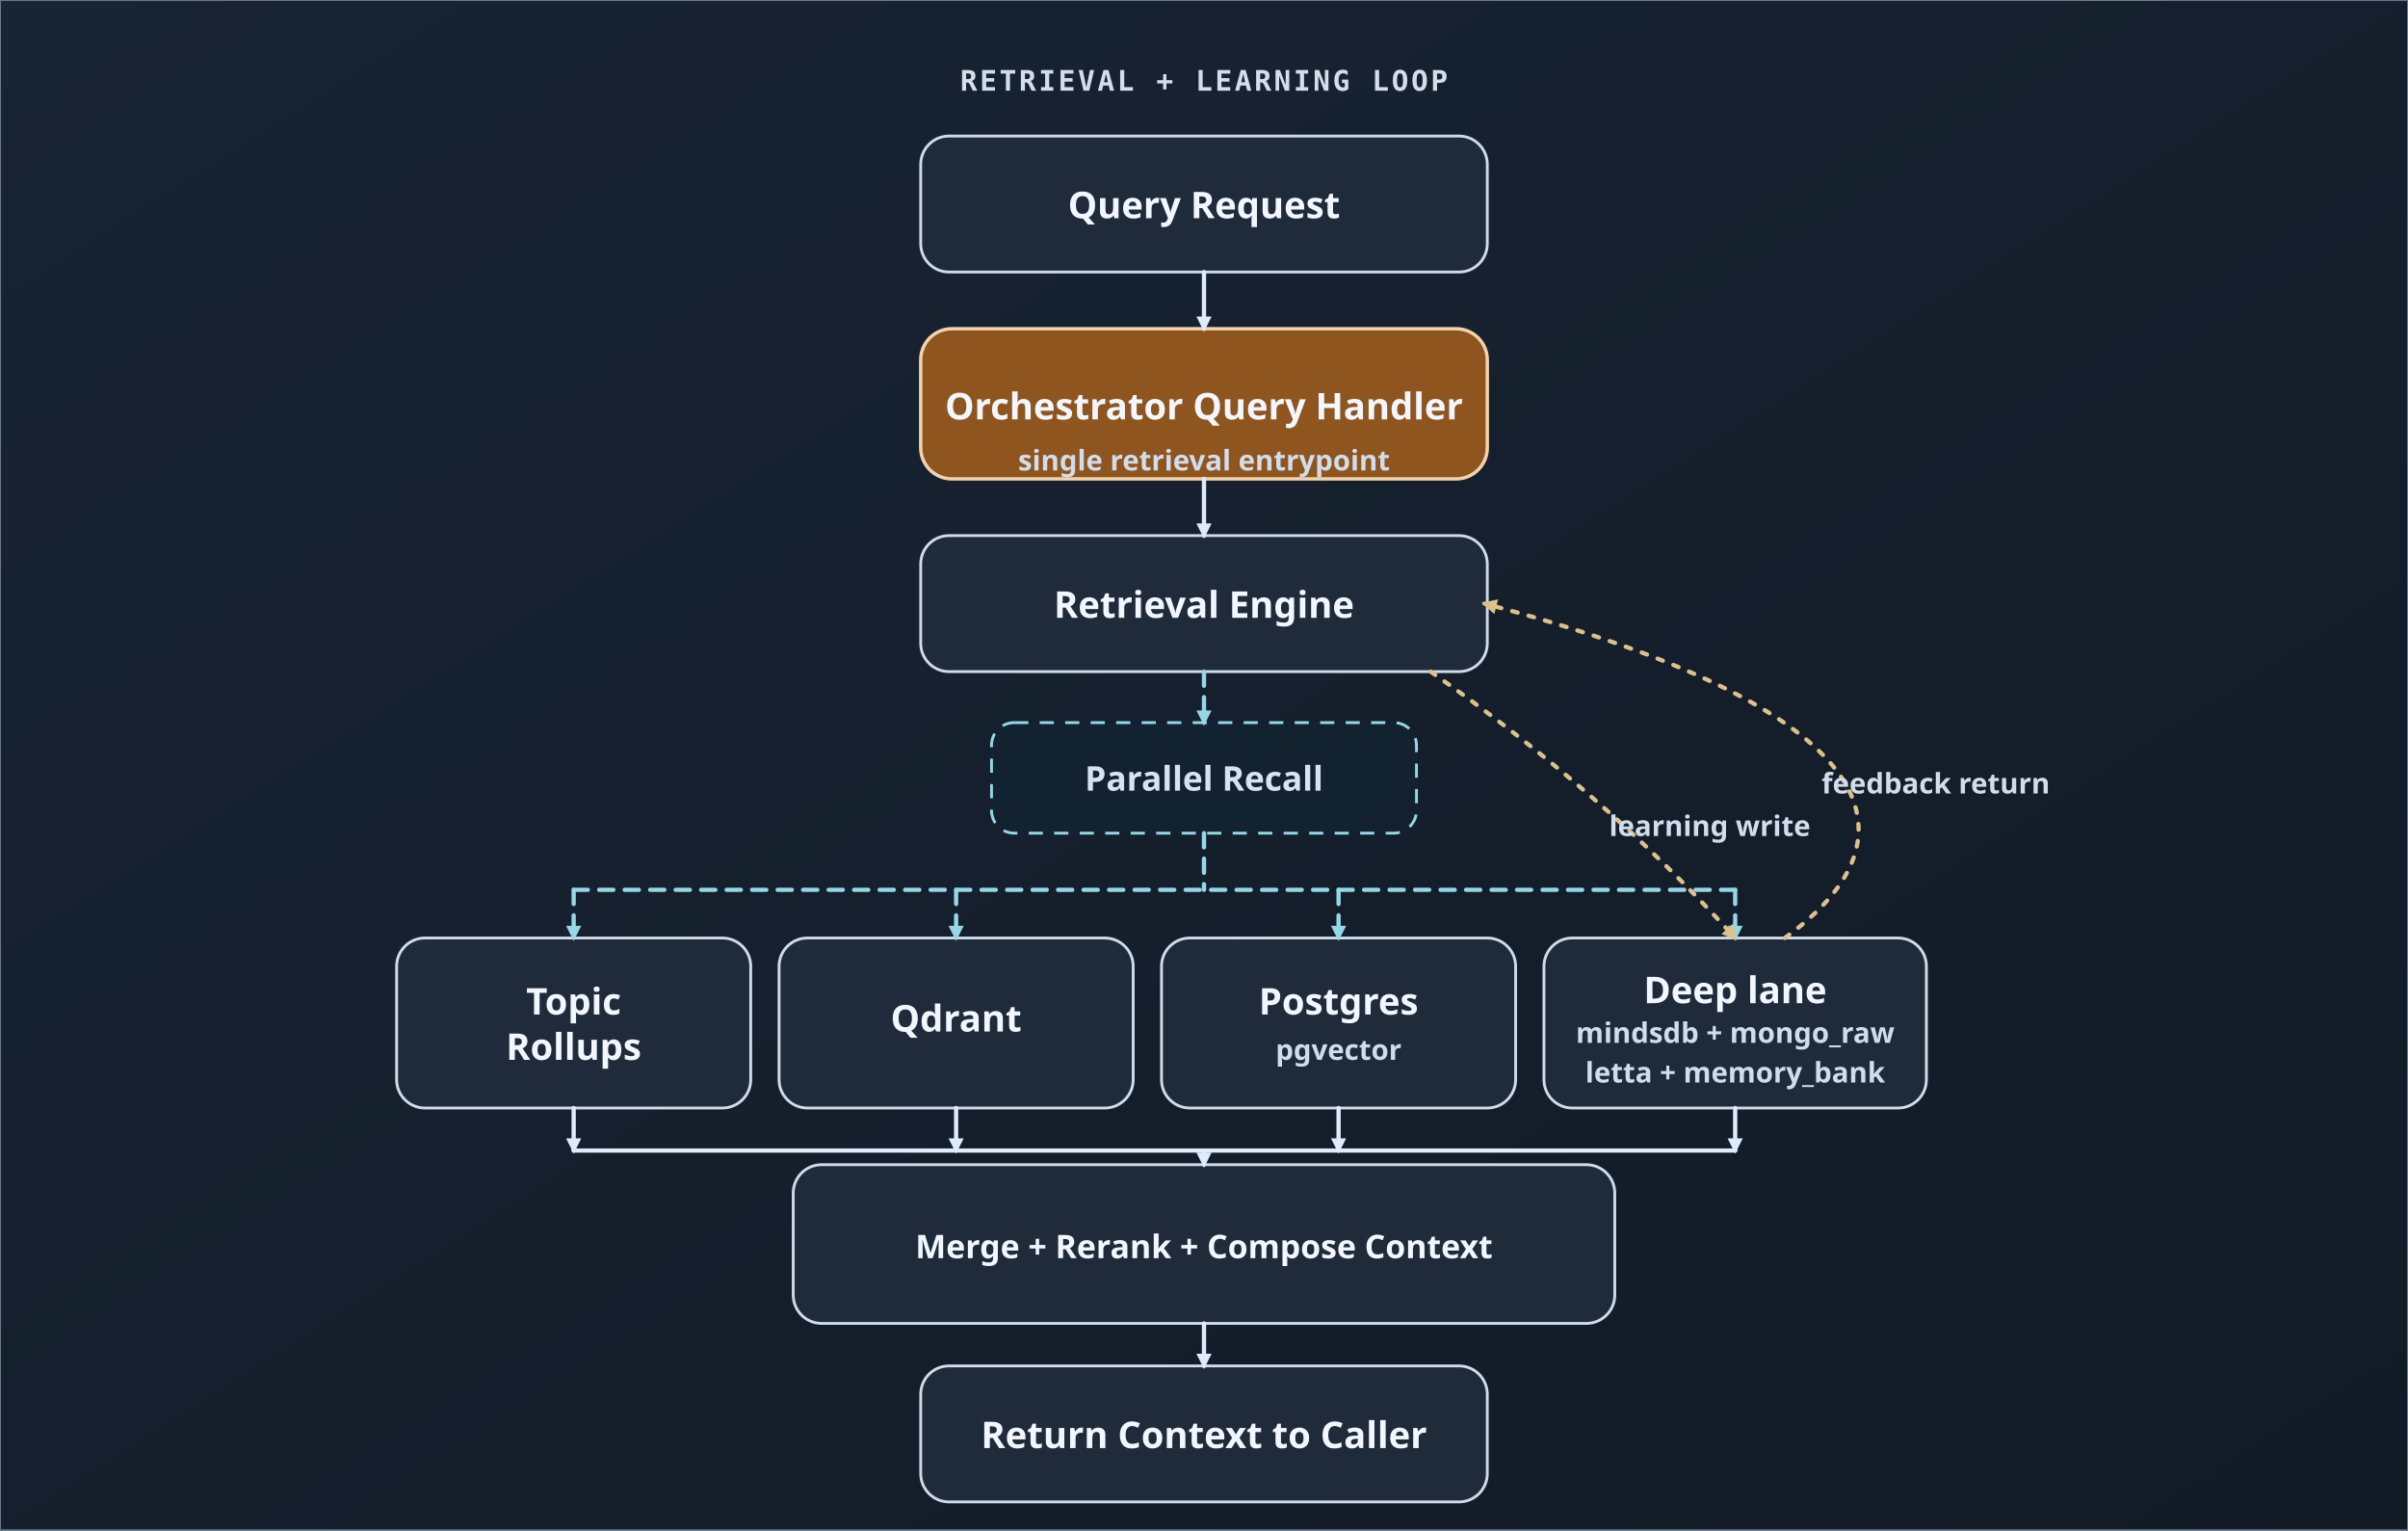
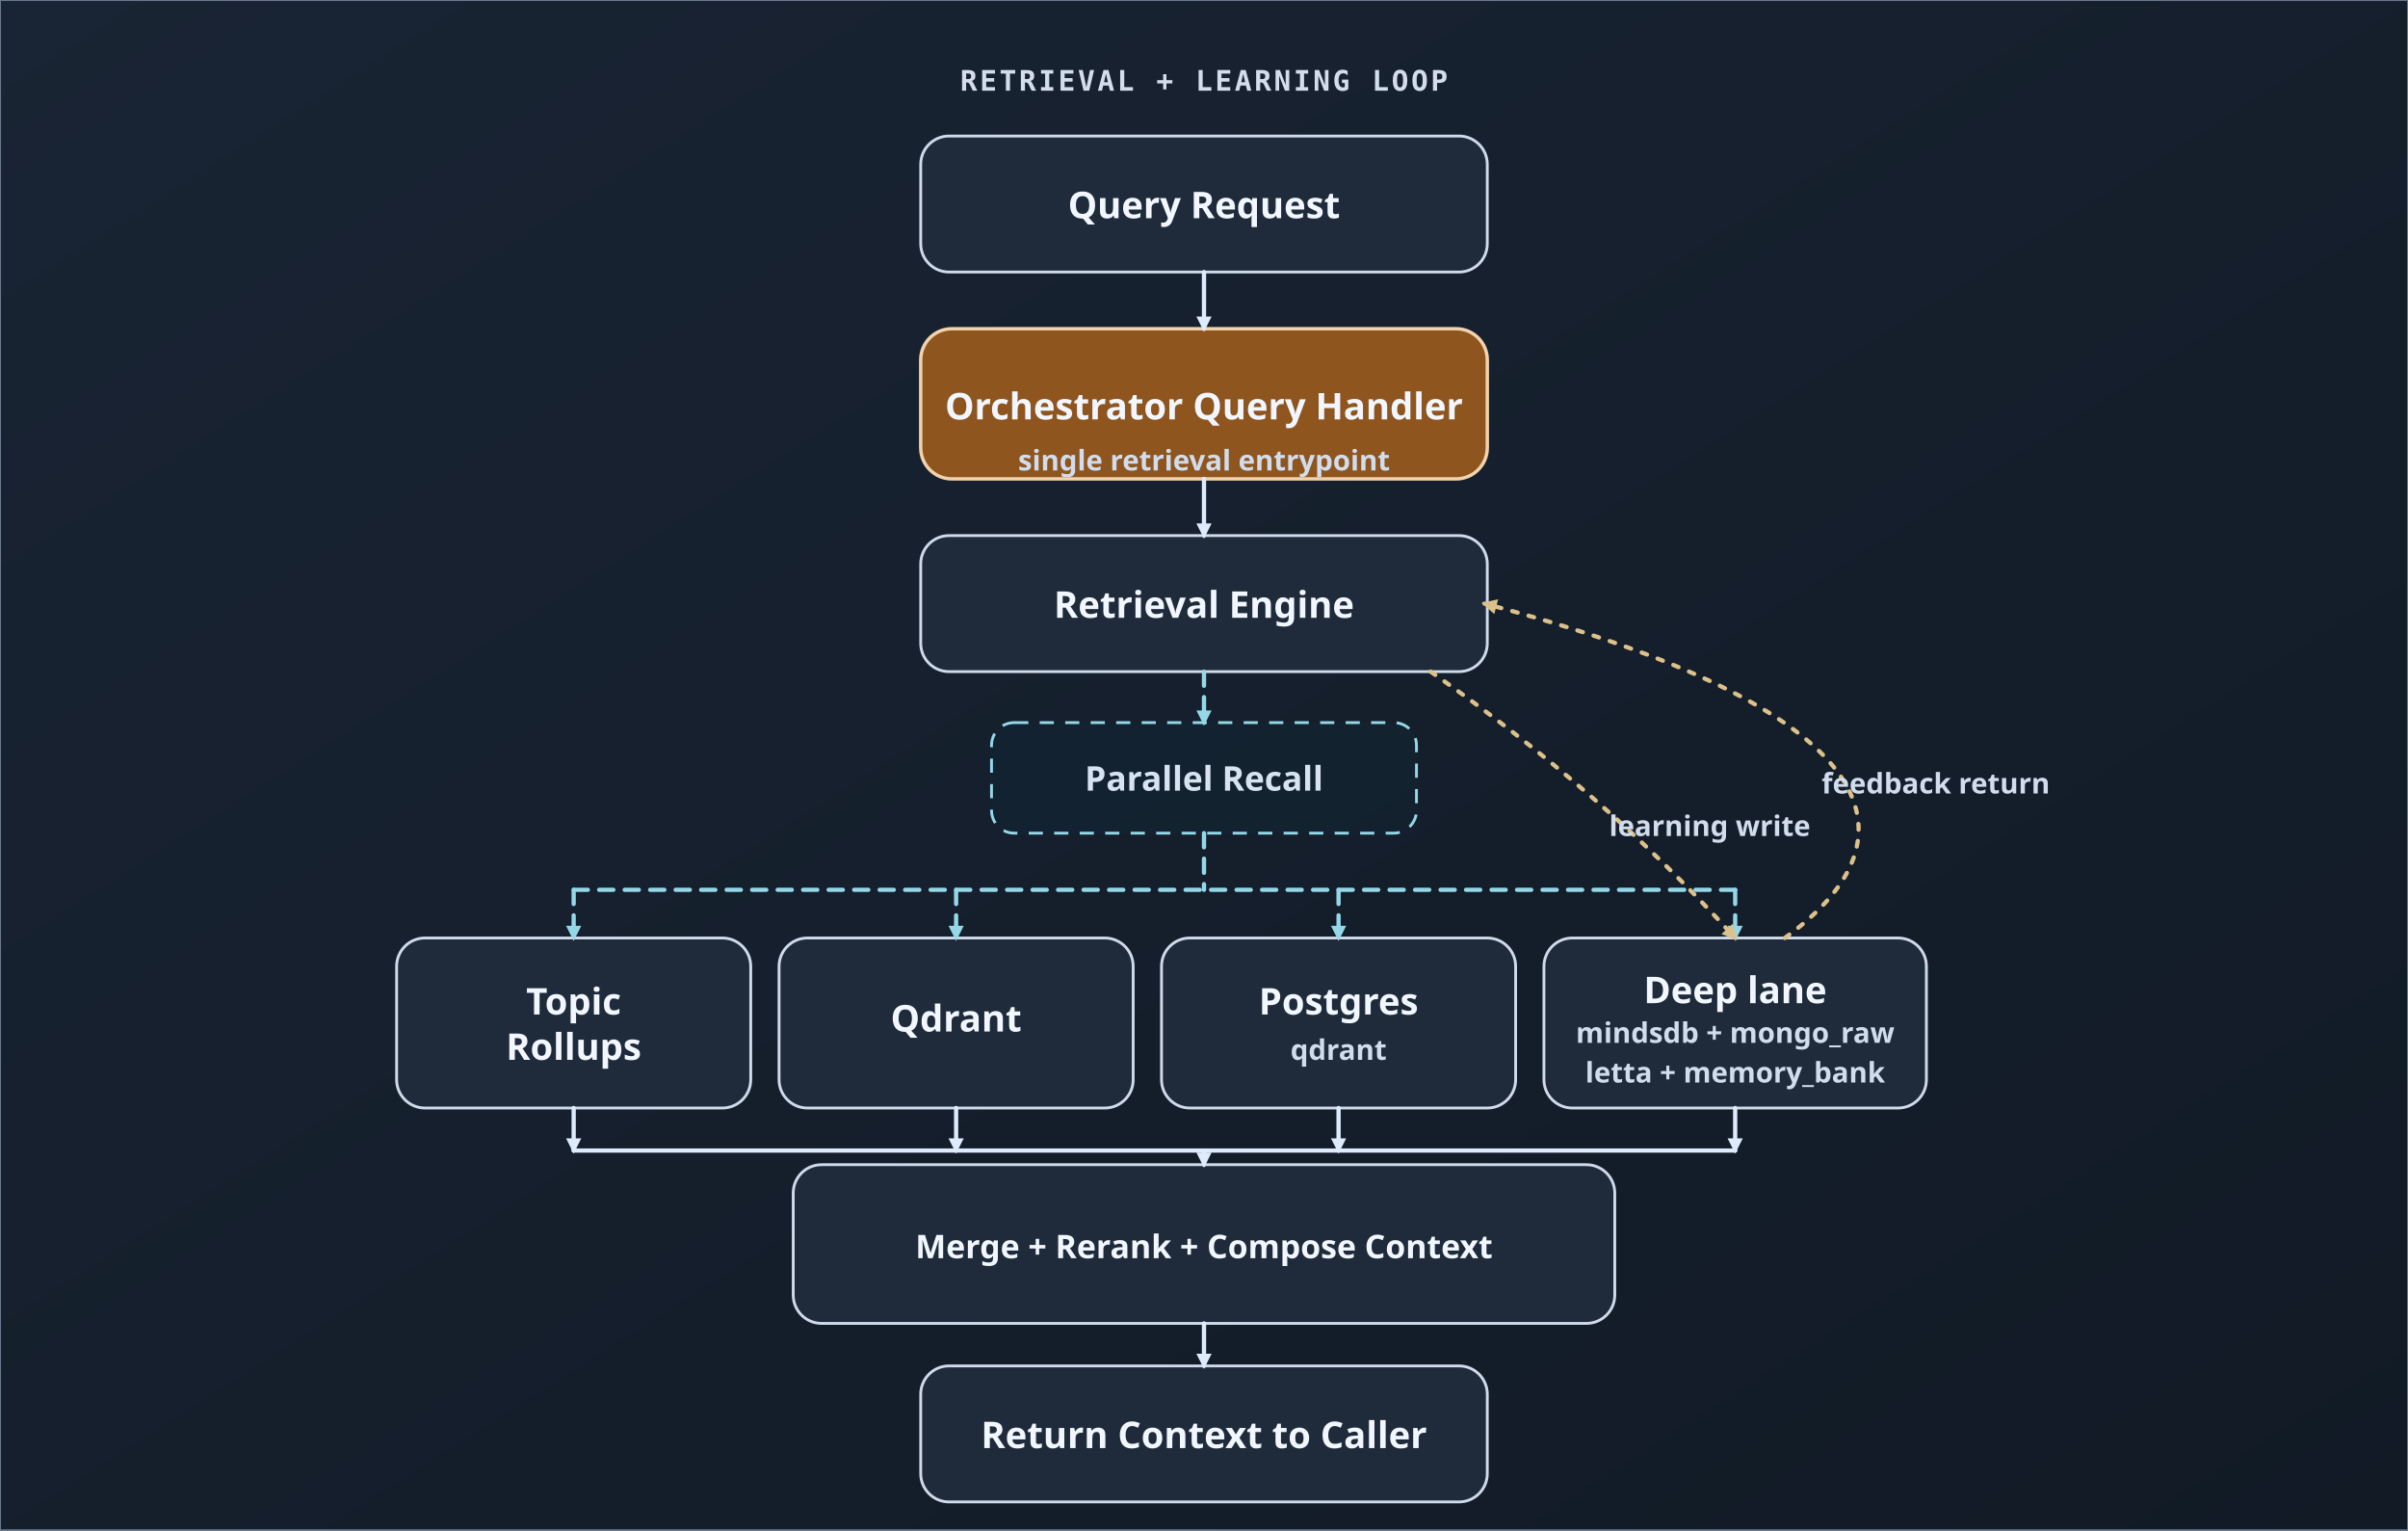
<svg xmlns="http://www.w3.org/2000/svg" width="1700" height="1080" viewBox="0 0 1700 1080" role="img" aria-label="Retrieval flow showing parallel recall, context synthesis, response, and learning reinforcement">
  <defs>
    <linearGradient id="bg" x1="0%" y1="0%" x2="100%" y2="100%">
      <stop offset="0%" stop-color="#192434" />
      <stop offset="100%" stop-color="#111a25" />
    </linearGradient>
    <marker id="arrow" markerWidth="10.737" markerHeight="10.737" refX="8.59" refY="5.369" orient="auto" markerUnits="userSpaceOnUse">
      <path d="M0 0 L10.737 5.369 L0 10.737 Z" fill="#deebfc" />
    </marker>
    <marker id="arrowRecall" markerWidth="10.737" markerHeight="10.737" refX="8.59" refY="5.369" orient="auto" markerUnits="userSpaceOnUse">
      <path d="M0 0 L10.737 5.369 L0 10.737 Z" fill="#94d8e8" />
    </marker>
    <marker id="arrowLearn" markerWidth="10.737" markerHeight="10.737" refX="8.59" refY="5.369" orient="auto" markerUnits="userSpaceOnUse">
      <path d="M0 0 L10.737 5.369 L0 10.737 Z" fill="#dcc18a" />
    </marker>
    <style>
      .frame { fill: url(#bg); stroke: #69788b; stroke-width: 1.4; }
      .node { fill: #1f2b3a; stroke: #cfdbeb; stroke-width: 2; }
      .core { fill: #8f551f; stroke: #f2d3ad; stroke-width: 2.4; }
      .recall-box { fill: rgba(19, 35, 49, 0.72); stroke: #94d8e8; stroke-width: 2; stroke-dasharray: 10 8; }
      .title { font: 700 20px 'IBM Plex Mono', monospace; fill: #d4deeb; letter-spacing: 0.09em; }
      .label { font: 700 26px 'IBM Plex Sans', sans-serif; fill: #f1f6ff; }
      .sub { font: 600 20px 'IBM Plex Sans', sans-serif; fill: #d2ddec; }
      .lane { font: 700 24px 'IBM Plex Sans', sans-serif; fill: #d8e3f2; }
      .sync { stroke: #deebfc; stroke-width: 3; fill: none; stroke-linecap: round; stroke-linejoin: round; }
      .recall { stroke: #94d8e8; stroke-width: 3; fill: none; stroke-dasharray: 10 8; stroke-linecap: round; stroke-linejoin: round; }
      .learn { stroke: #dcc18a; stroke-width: 3; fill: none; stroke-dasharray: 4 8; stroke-linecap: round; stroke-linejoin: round; }
      .merge-label { font: 700 23px 'IBM Plex Sans', sans-serif; fill: #f1f6ff; }
    </style>
  </defs>
  <rect x="0" y="0" width="1700" height="1080" class="frame" />
  <text x="850" y="64" text-anchor="middle" class="title">RETRIEVAL + LEARNING LOOP</text>
  <rect x="650" y="96" width="400" height="96" rx="20" class="node" />
  <text x="850" y="154" text-anchor="middle" class="label">Query Request</text>
  <rect x="650" y="232" width="400" height="106" rx="22" class="core" />
  <text x="850" y="296" text-anchor="middle" class="label">Orchestrator Query Handler</text>
  <text x="850" y="332" text-anchor="middle" class="sub">single retrieval entrypoint</text>
  <rect x="650" y="378" width="400" height="96" rx="20" class="node" />
  <text x="850" y="436" text-anchor="middle" class="label">Retrieval Engine</text>
  <rect x="700" y="510" width="300" height="78" rx="16" class="recall-box" />
  <text x="850" y="558" text-anchor="middle" class="lane">Parallel Recall</text>
  <rect x="280" y="662" width="250" height="120" rx="20" class="node" />
  <text x="405" y="716" text-anchor="middle" class="label">Topic</text>
  <text x="405" y="748" text-anchor="middle" class="label">Rollups</text>
  <rect x="550" y="662" width="250" height="120" rx="20" class="node" />
  <text x="675" y="728" text-anchor="middle" class="label">Qdrant</text>
  <rect x="820" y="662" width="250" height="120" rx="20" class="node" />
  <text x="945" y="716" text-anchor="middle" class="label">Postgres</text>
-   <text x="945" y="748" text-anchor="middle" class="sub">pgvector</text>
+   <text x="945" y="748" text-anchor="middle" class="sub">qdrant</text>
  <rect x="1090" y="662" width="270" height="120" rx="20" class="node" />
  <text x="1225" y="708" text-anchor="middle" class="label">Deep lane</text>
  <text x="1225" y="736" text-anchor="middle" class="sub">mindsdb + mongo_raw</text>
  <text x="1225" y="764" text-anchor="middle" class="sub">letta + memory_bank</text>
  <rect x="560" y="822" width="580" height="112" rx="20" class="node" />
  <text x="850" y="888" text-anchor="middle" class="merge-label">Merge + Rerank + Compose Context</text>
  <rect x="650" y="964" width="400" height="96" rx="20" class="node" />
  <text x="850" y="1022" text-anchor="middle" class="label">Return Context to Caller</text>
  <path class="sync" d="M850 192 V232" marker-end="url(#arrow)" />
  <path class="sync" d="M850 338 V378" marker-end="url(#arrow)" />
  <path class="recall" d="M850 474 V510" marker-end="url(#arrowRecall)" />
  <path class="recall" d="M850 588 V628" />
  <path class="recall" d="M405 628 V662" marker-end="url(#arrowRecall)" />
  <path class="recall" d="M675 628 V662" marker-end="url(#arrowRecall)" />
  <path class="recall" d="M945 628 V662" marker-end="url(#arrowRecall)" />
  <path class="recall" d="M1225 628 V662" marker-end="url(#arrowRecall)" />
  <path class="recall" d="M405 628 H1225" />
  <path class="sync" d="M405 782 V812" marker-end="url(#arrow)" />
  <path class="sync" d="M675 782 V812" marker-end="url(#arrow)" />
  <path class="sync" d="M945 782 V812" marker-end="url(#arrow)" />
  <path class="sync" d="M1225 782 V812" marker-end="url(#arrow)" />
  <path class="sync" d="M405 812 H1225" />
  <path class="sync" d="M850 812 V822" marker-end="url(#arrow)" />
  <path class="sync" d="M850 934 V964" marker-end="url(#arrow)" />
  <path class="learn" d="M1010 474 C1090 530,1160 590,1225 662" marker-end="url(#arrowLearn)" />
  <text x="1136" y="590" class="sub" fill="#dcc18a">learning write</text>
  <path class="learn" d="M1260 662 C1360 590,1330 500,1048 426" marker-end="url(#arrowLearn)" />
  <text x="1286" y="560" class="sub" fill="#dcc18a">feedback return</text>
</svg>
